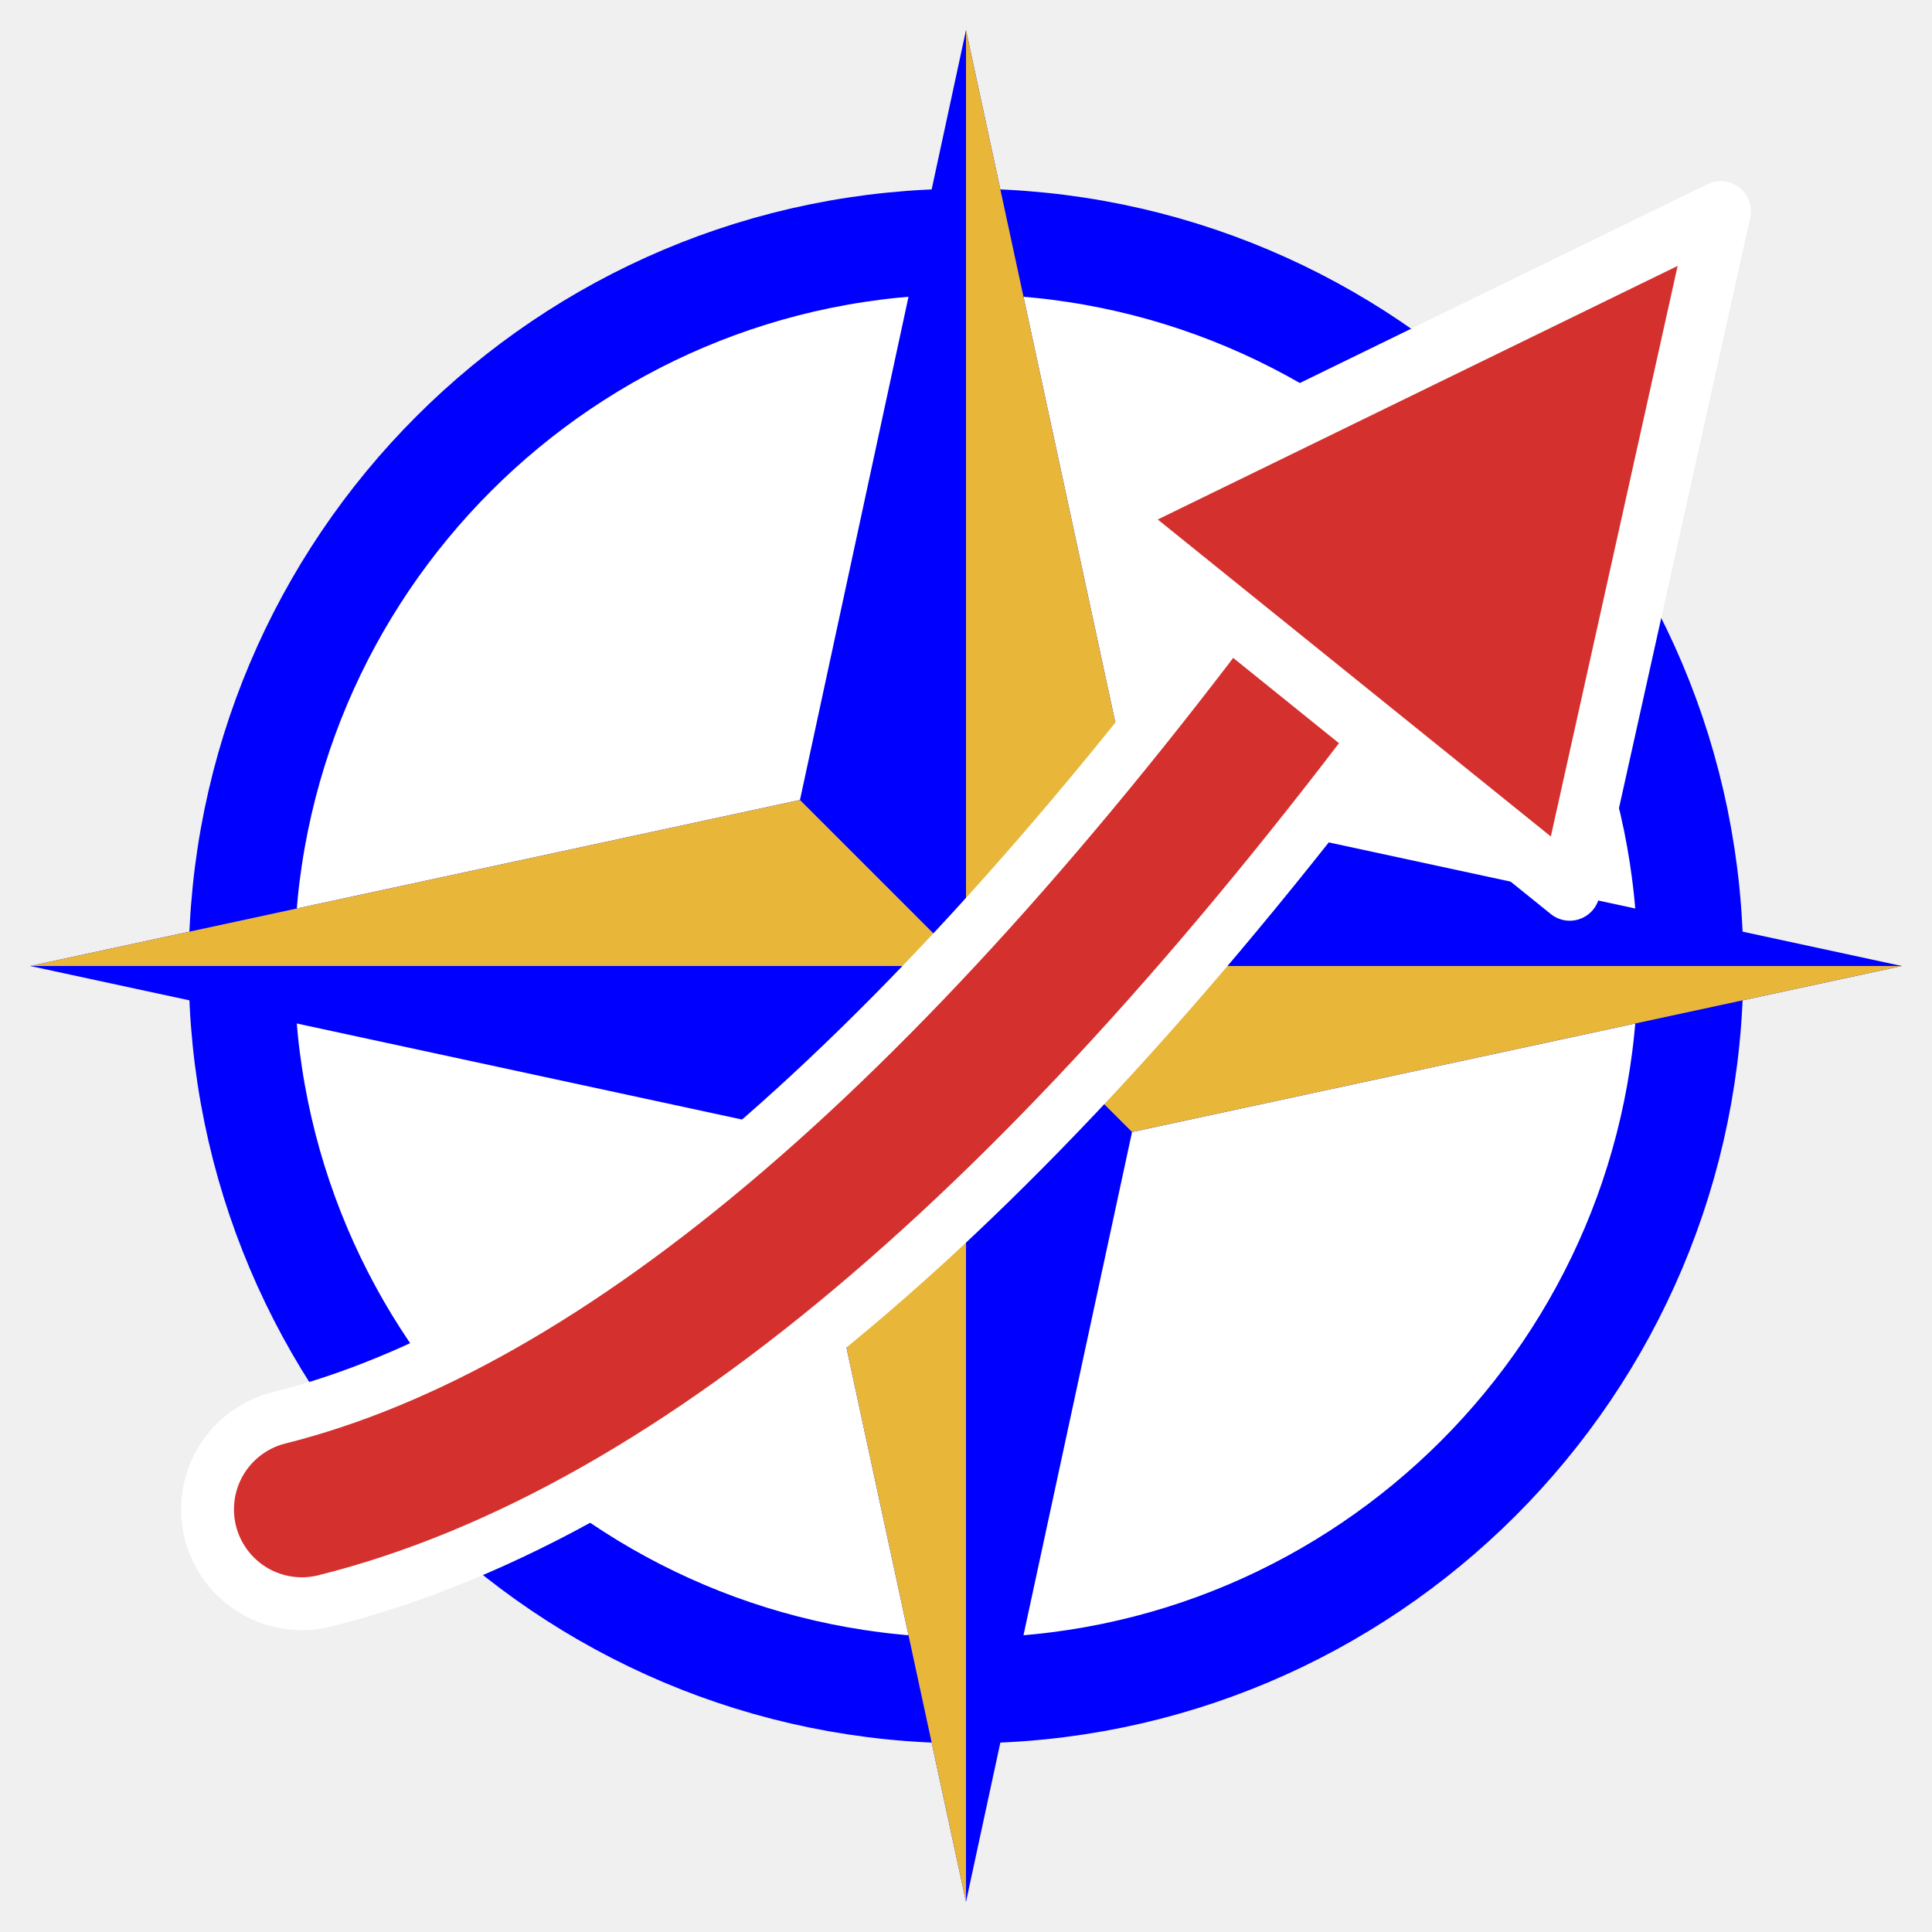
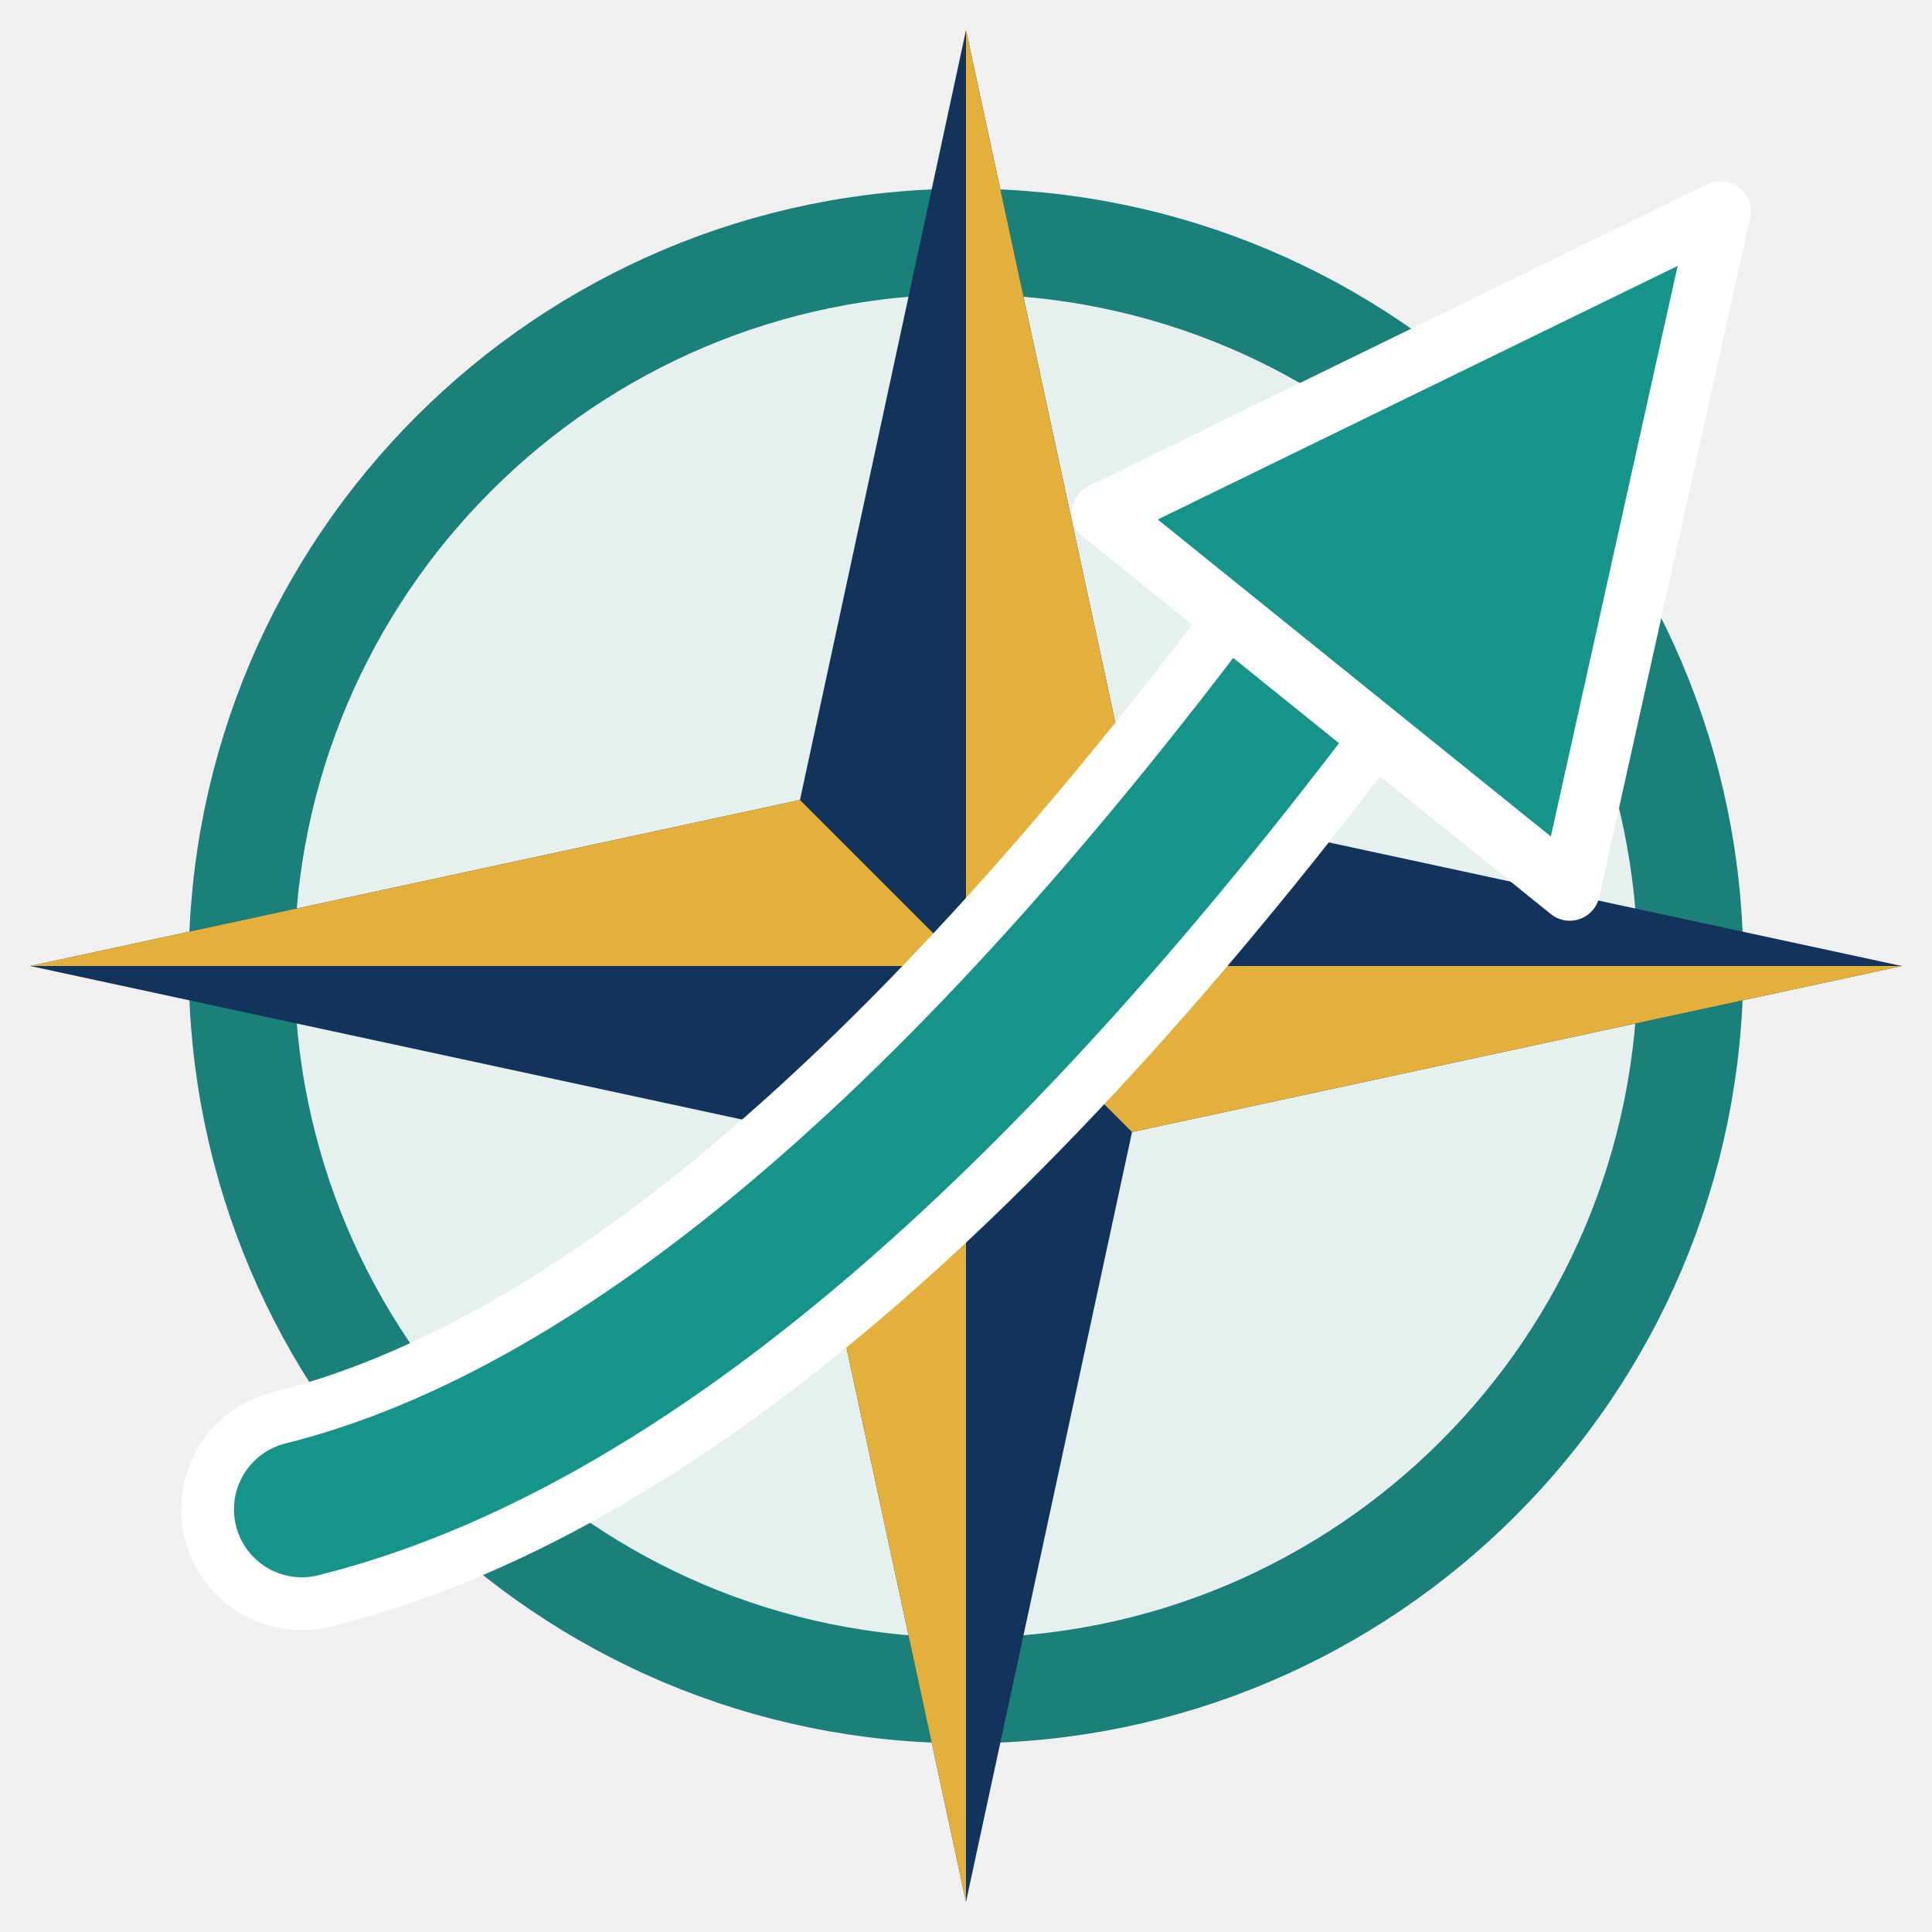
<svg xmlns="http://www.w3.org/2000/svg" viewBox="0 0 64 64">
-   <circle cx="32" cy="32" r="24" fill="#FFFFFF" stroke="#0000FF" stroke-width="3.5" />
-   <path d="M32 1 L37.5 26.5 L63 32 L37.5 37.5 L32 63 L26.5 37.5 L1 32 L26.5 26.5 Z" fill="#0000FF" />
-   <path d="M32 1 L37.5 26.5 L32 32 Z M63 32 L37.5 37.5 L32 32 Z M32 63 L26.5 37.5 L32 32 Z M1 32 L26.5 26.5 L32 32 Z" fill="#E8B73A" />
+   <circle cx="32" cy="32" r="24" fill="#E6F0EE" stroke="#1B7F7A" stroke-width="3.5" />
+   <path d="M32 1 L37.5 26.5 L63 32 L37.5 37.5 L32 63 L26.5 37.5 L1 32 L26.5 26.5 Z" fill="#12335A" />
+   <path d="M32 1 L37.5 26.5 L32 32 Z M63 32 L37.5 37.5 L32 32 Z M32 63 L26.5 37.5 L32 32 Z M1 32 L26.5 26.5 L32 32 Z" fill="#E3B03C" />
  <path d="M10 50 Q26 46 45 20" fill="none" stroke="#FFFFFF" stroke-width="8" stroke-linecap="round" />
-   <path d="M10 50 Q26 46 45 20" fill="none" stroke="#D4302E" stroke-width="4.5" stroke-linecap="round" />
-   <path d="M36.5 17 L57 7 L52 29.5 Z" fill="#D4302E" stroke="#FFFFFF" stroke-width="2" stroke-linejoin="round" />
+   <path d="M10 50 Q26 46 45 20" fill="none" stroke="#17948A" stroke-width="4.5" stroke-linecap="round" />
+   <path d="M36.5 17 L57 7 L52 29.5 Z" fill="#17948A" stroke="#FFFFFF" stroke-width="2" stroke-linejoin="round" />
</svg>
